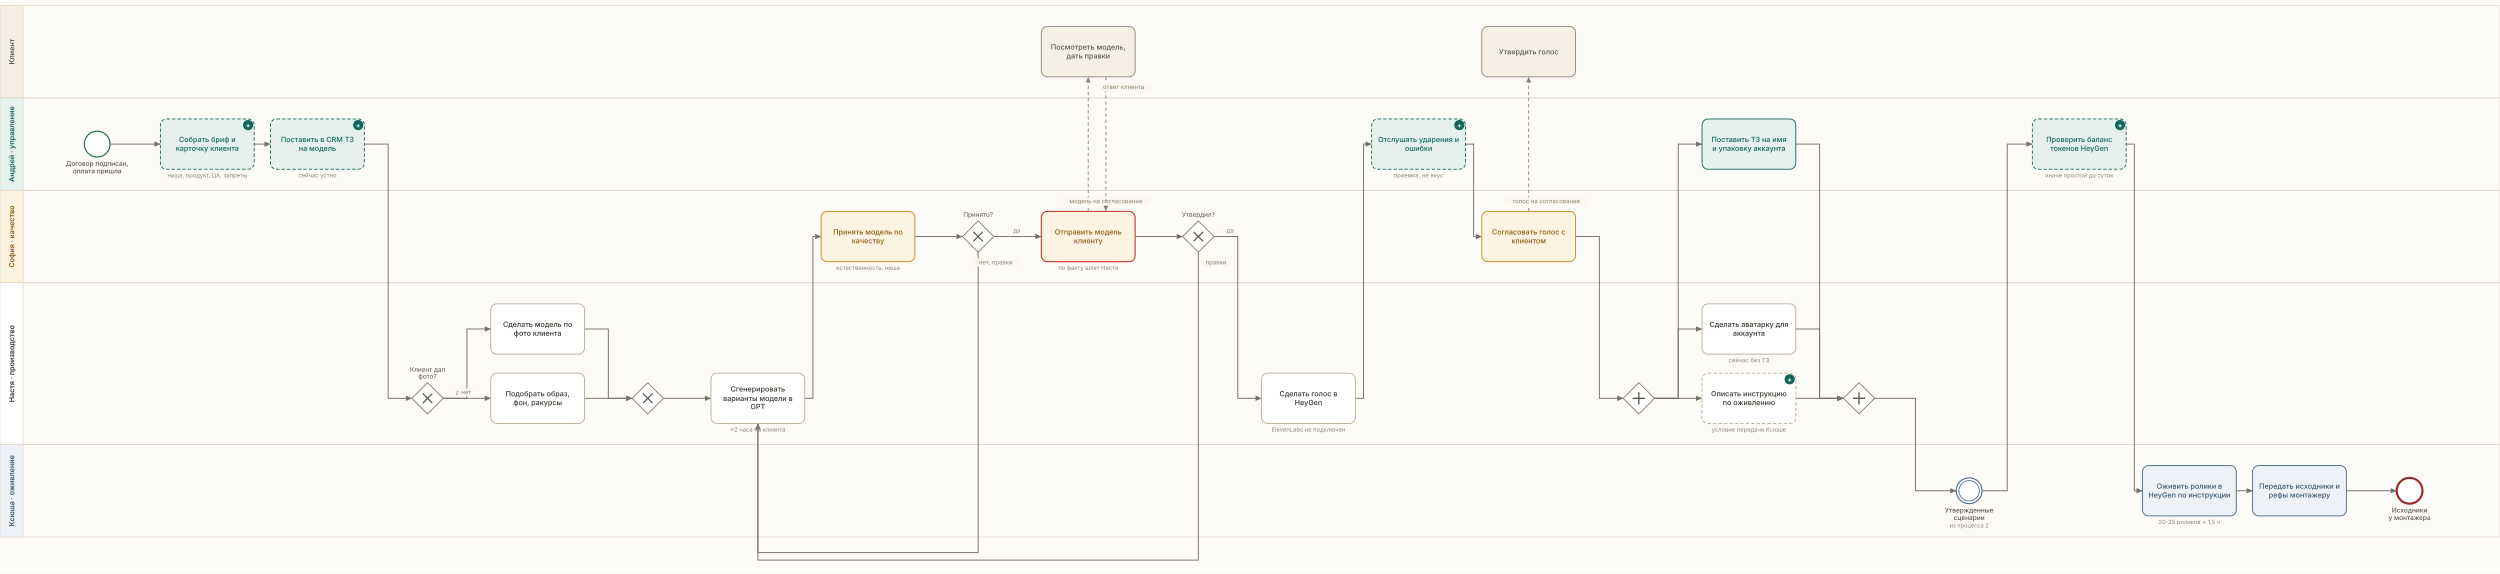
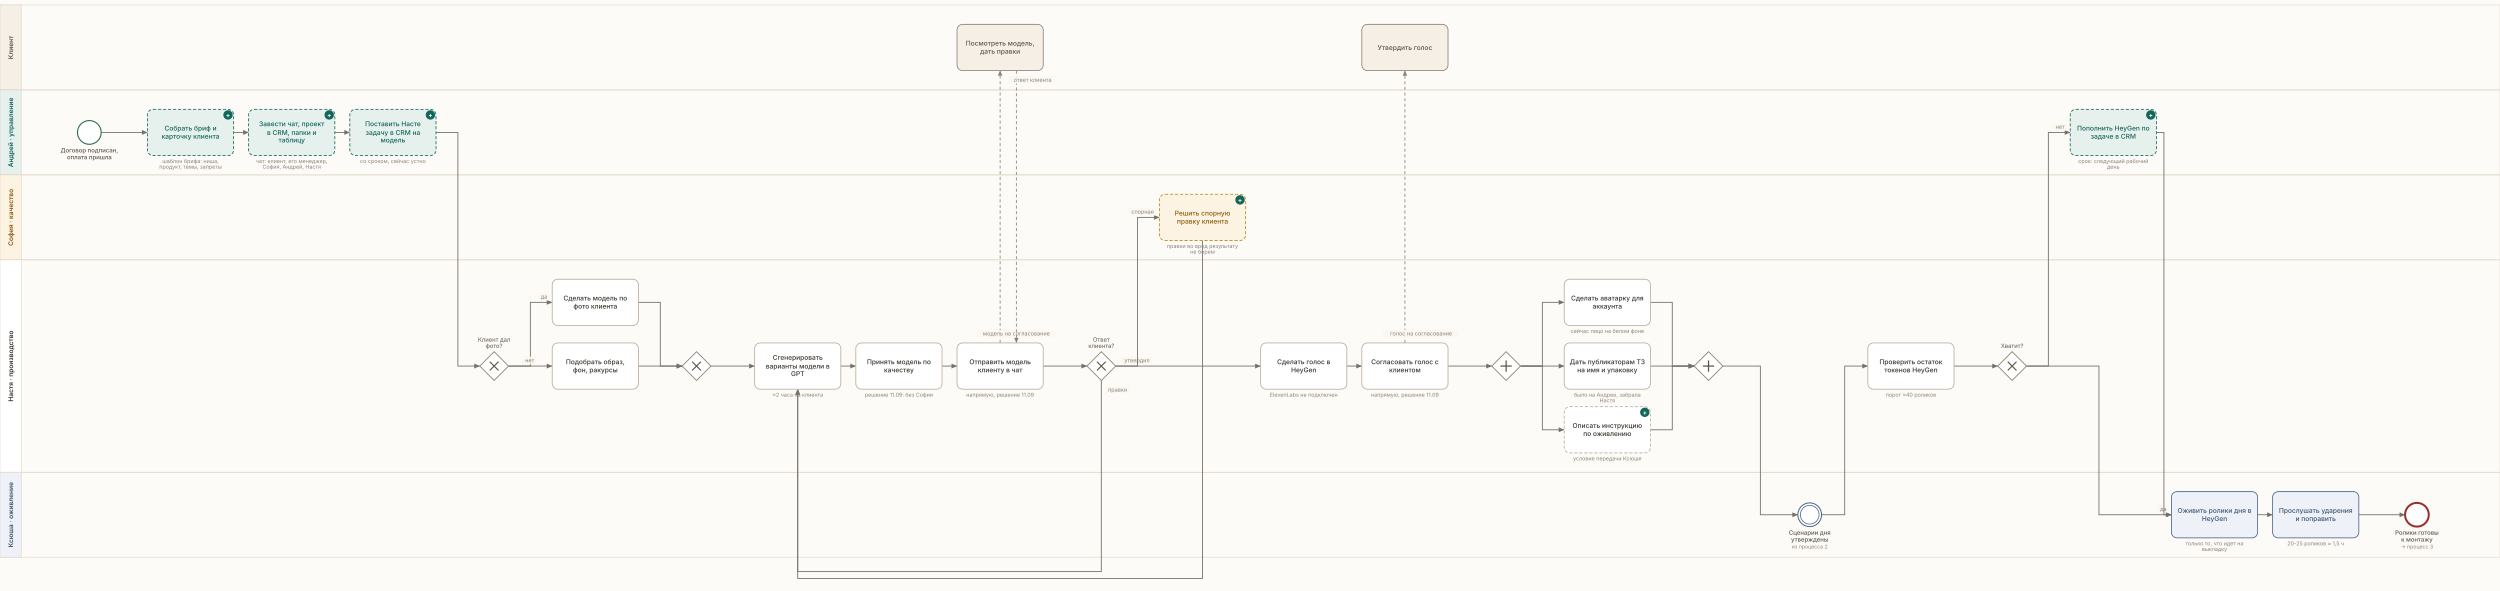
- <svg xmlns="http://www.w3.org/2000/svg" viewBox="0 0 3678 844" width="3678" height="844" font-family="Golos Text, -apple-system, system-ui, sans-serif" role="img">
+ <svg xmlns="http://www.w3.org/2000/svg" viewBox="0 0 4002 946" width="4002" height="946" font-family="Golos Text, -apple-system, system-ui, sans-serif" role="img">
  <defs>
    <marker id="arr" viewBox="0 0 10 10" refX="9" refY="5" markerWidth="7" markerHeight="7" orient="auto-start-reverse">
      <path d="M0 1 L9 5 L0 9 z" fill="#77706A" />
    </marker>
    <marker id="arrM" viewBox="0 0 10 10" refX="9" refY="5" markerWidth="7" markerHeight="7" orient="auto-start-reverse">
      <path d="M0 1 L9 5 L0 9 z" fill="#8C8177" />
    </marker>
  </defs>
-   <rect x="0" y="0" width="3678" height="844" fill="#FDFBF7" />
-   <rect x="0" y="8" width="3678" height="136" fill="none" stroke="#E1D7C8" stroke-width="1" />
+   <rect x="0" y="0" width="4002" height="946" fill="#FDFBF7" />
+   <rect x="0" y="8" width="4002" height="136" fill="none" stroke="#E1D7C8" stroke-width="1" />
  <rect x="0" y="8" width="34" height="136" fill="#F5EFE6" stroke="#E1D7C8" />
  <text transform="translate(21.0,76.0) rotate(-90)" text-anchor="middle" font-size="10.5" font-weight="600" fill="#5D554C">Клиент</text>
-   <rect x="0" y="144" width="3678" height="136" fill="none" stroke="#E1D7C8" stroke-width="1" />
+   <rect x="0" y="144" width="4002" height="136" fill="none" stroke="#E1D7C8" stroke-width="1" />
  <rect x="0" y="144" width="34" height="136" fill="#E6F0ED" stroke="#E1D7C8" />
  <text transform="translate(21.0,212.0) rotate(-90)" text-anchor="middle" font-size="10.5" font-weight="600" fill="#12665A">Андрей · управление</text>
-   <rect x="0" y="280" width="3678" height="136" fill="none" stroke="#E1D7C8" stroke-width="1" />
+   <rect x="0" y="280" width="4002" height="136" fill="none" stroke="#E1D7C8" stroke-width="1" />
  <rect x="0" y="280" width="34" height="136" fill="#FDF3E2" stroke="#E1D7C8" />
  <text transform="translate(21.0,348.0) rotate(-90)" text-anchor="middle" font-size="10.5" font-weight="600" fill="#8A5A0F">София · качество</text>
-   <rect x="0" y="416" width="3678" height="238" fill="none" stroke="#E1D7C8" stroke-width="1" />
-   <rect x="0" y="416" width="34" height="238" fill="#FFFFFF" stroke="#E1D7C8" />
-   <text transform="translate(21.0,535.0) rotate(-90)" text-anchor="middle" font-size="10.5" font-weight="600" fill="#3A342D">Настя · производство</text>
-   <rect x="0" y="654" width="3678" height="136" fill="none" stroke="#E1D7C8" stroke-width="1" />
-   <rect x="0" y="654" width="34" height="136" fill="#EEF1F7" stroke="#E1D7C8" />
-   <text transform="translate(21.0,722.0) rotate(-90)" text-anchor="middle" font-size="10.5" font-weight="600" fill="#3B5470">Ксюша · оживление</text>
+   <rect x="0" y="416" width="4002" height="340" fill="none" stroke="#E1D7C8" stroke-width="1" />
+   <rect x="0" y="416" width="34" height="340" fill="#FFFFFF" stroke="#E1D7C8" />
+   <text transform="translate(21.0,586.0) rotate(-90)" text-anchor="middle" font-size="10.5" font-weight="600" fill="#3A342D">Настя · производство</text>
+   <rect x="0" y="756" width="4002" height="136" fill="none" stroke="#E1D7C8" stroke-width="1" />
+   <rect x="0" y="756" width="34" height="136" fill="#EEF1F7" stroke="#E1D7C8" />
+   <text transform="translate(21.0,824.0) rotate(-90)" text-anchor="middle" font-size="10.5" font-weight="600" fill="#3B5470">Ксюша · оживление</text>
  <path d="M162 212 L236 212" fill="none" stroke="#77706A" stroke-width="1.4" marker-end="url(#arr)" />
  <path d="M374 212 L398 212" fill="none" stroke="#77706A" stroke-width="1.4" marker-end="url(#arr)" />
-   <path d="M536 212 L571 212 L571 586 L606 586" fill="none" stroke="#77706A" stroke-width="1.4" marker-end="url(#arr)" />
-   <path d="M652 586 L687 586 L687 484 L722 484" fill="none" stroke="#77706A" stroke-width="1.4" marker-end="url(#arr)" />
-   <rect x="666" y="571" width="19" height="12" rx="3" fill="#FBF7F1" opacity=".92" />
-   <text x="676" y="580" text-anchor="middle" font-size="8.8" fill="#8C8177">да</text>
-   <path d="M652 586 L722 586" fill="none" stroke="#77706A" stroke-width="1.4" marker-end="url(#arr)" />
-   <rect x="674" y="571" width="24" height="12" rx="3" fill="#FBF7F1" opacity=".92" />
-   <text x="686" y="580" text-anchor="middle" font-size="8.8" fill="#8C8177">нет</text>
-   <path d="M860 484 L895 484 L895 586 L930 586" fill="none" stroke="#77706A" stroke-width="1.4" marker-end="url(#arr)" />
-   <path d="M860 586 L930 586" fill="none" stroke="#77706A" stroke-width="1.4" marker-end="url(#arr)" />
-   <path d="M976 586 L1046 586" fill="none" stroke="#77706A" stroke-width="1.4" marker-end="url(#arr)" />
-   <path d="M1184 586 L1196 586 L1196 348 L1208 348" fill="none" stroke="#77706A" stroke-width="1.4" marker-end="url(#arr)" />
-   <path d="M1346 348 L1416 348" fill="none" stroke="#77706A" stroke-width="1.4" marker-end="url(#arr)" />
-   <path d="M1462 348 L1532 348" fill="none" stroke="#77706A" stroke-width="1.4" marker-end="url(#arr)" />
-   <rect x="1487" y="333" width="19" height="12" rx="3" fill="#FBF7F1" opacity=".92" />
-   <text x="1496" y="342" text-anchor="middle" font-size="8.8" fill="#8C8177">да</text>
-   <path d="M1439 371 L1439 813 L1115 813 L1115 623" fill="none" stroke="#77706A" stroke-width="1.4" marker-end="url(#arr)" />
-   <rect x="1431" y="380" width="67" height="12" rx="3" fill="#FBF7F1" opacity=".92" />
-   <text x="1465" y="389" text-anchor="middle" font-size="8.8" fill="#8C8177">нет, правки</text>
-   <path d="M1670 348 L1740 348" fill="none" stroke="#77706A" stroke-width="1.4" marker-end="url(#arr)" />
-   <path d="M1786 348 L1821 348 L1821 586 L1856 586" fill="none" stroke="#77706A" stroke-width="1.4" marker-end="url(#arr)" />
-   <rect x="1800" y="333" width="19" height="12" rx="3" fill="#FBF7F1" opacity=".92" />
-   <text x="1810" y="342" text-anchor="middle" font-size="8.8" fill="#8C8177">да</text>
-   <path d="M1763 371 L1763 824 L1115 824 L1115 623" fill="none" stroke="#77706A" stroke-width="1.4" marker-end="url(#arr)" />
-   <rect x="1769" y="380" width="40" height="12" rx="3" fill="#FBF7F1" opacity=".92" />
-   <text x="1789" y="389" text-anchor="middle" font-size="8.8" fill="#8C8177">правки</text>
-   <path d="M1994 586 L2006 586 L2006 212 L2018 212" fill="none" stroke="#77706A" stroke-width="1.4" marker-end="url(#arr)" />
-   <path d="M2156 212 L2168 212 L2168 348 L2180 348" fill="none" stroke="#77706A" stroke-width="1.4" marker-end="url(#arr)" />
-   <path d="M2318 348 L2353 348 L2353 586 L2388 586" fill="none" stroke="#77706A" stroke-width="1.4" marker-end="url(#arr)" />
-   <path d="M2434 586 L2469 586 L2469 212 L2504 212" fill="none" stroke="#77706A" stroke-width="1.4" marker-end="url(#arr)" />
+   <path d="M536 212 L560 212" fill="none" stroke="#77706A" stroke-width="1.4" marker-end="url(#arr)" />
+   <path d="M698 212 L733 212 L733 586 L768 586" fill="none" stroke="#77706A" stroke-width="1.4" marker-end="url(#arr)" />
+   <path d="M814 586 L849 586 L849 484 L884 484" fill="none" stroke="#77706A" stroke-width="1.4" marker-end="url(#arr)" />
+   <rect x="861" y="469" width="19" height="12" rx="3" fill="#FBF7F1" opacity=".92" />
+   <text x="871" y="478" text-anchor="middle" font-size="8.8" fill="#8C8177">да</text>
+   <path d="M814 586 L884 586" fill="none" stroke="#77706A" stroke-width="1.4" marker-end="url(#arr)" />
+   <rect x="836" y="571" width="24" height="12" rx="3" fill="#FBF7F1" opacity=".92" />
+   <text x="848" y="580" text-anchor="middle" font-size="8.8" fill="#8C8177">нет</text>
+   <path d="M1022 484 L1057 484 L1057 586 L1092 586" fill="none" stroke="#77706A" stroke-width="1.4" marker-end="url(#arr)" />
+   <path d="M1022 586 L1092 586" fill="none" stroke="#77706A" stroke-width="1.4" marker-end="url(#arr)" />
+   <path d="M1138 586 L1208 586" fill="none" stroke="#77706A" stroke-width="1.4" marker-end="url(#arr)" />
+   <path d="M1346 586 L1370 586" fill="none" stroke="#77706A" stroke-width="1.4" marker-end="url(#arr)" />
+   <path d="M1508 586 L1532 586" fill="none" stroke="#77706A" stroke-width="1.4" marker-end="url(#arr)" />
+   <path d="M1670 586 L1740 586" fill="none" stroke="#77706A" stroke-width="1.4" marker-end="url(#arr)" />
+   <path d="M1786 586 L2018 586" fill="none" stroke="#77706A" stroke-width="1.4" marker-end="url(#arr)" />
+   <rect x="1794" y="571" width="51" height="12" rx="3" fill="#FBF7F1" opacity=".92" />
+   <text x="1820" y="580" text-anchor="middle" font-size="8.8" fill="#8C8177">утвердил</text>
+   <path d="M1763 609 L1763 915 L1277 915 L1277 623" fill="none" stroke="#77706A" stroke-width="1.4" marker-end="url(#arr)" />
+   <rect x="1769" y="618" width="40" height="12" rx="3" fill="#FBF7F1" opacity=".92" />
+   <text x="1789" y="627" text-anchor="middle" font-size="8.8" fill="#8C8177">правки</text>
+   <path d="M1786 586 L1821 586 L1821 348 L1856 348" fill="none" stroke="#77706A" stroke-width="1.4" marker-end="url(#arr)" />
+   <rect x="1806" y="333" width="46" height="12" rx="3" fill="#FBF7F1" opacity=".92" />
+   <text x="1829" y="342" text-anchor="middle" font-size="8.8" fill="#8C8177">спорная</text>
+   <path d="M1925 385 L1925 926 L1277 926 L1277 623" fill="none" stroke="#77706A" stroke-width="1.4" marker-end="url(#arr)" />
+   <path d="M2156 586 L2180 586" fill="none" stroke="#77706A" stroke-width="1.4" marker-end="url(#arr)" />
+   <path d="M2318 586 L2388 586" fill="none" stroke="#77706A" stroke-width="1.4" marker-end="url(#arr)" />
  <path d="M2434 586 L2469 586 L2469 484 L2504 484" fill="none" stroke="#77706A" stroke-width="1.4" marker-end="url(#arr)" />
  <path d="M2434 586 L2504 586" fill="none" stroke="#77706A" stroke-width="1.4" marker-end="url(#arr)" />
-   <path d="M2642 212 L2677 212 L2677 586 L2712 586" fill="none" stroke="#77706A" stroke-width="1.4" marker-end="url(#arr)" />
+   <path d="M2434 586 L2469 586 L2469 688 L2504 688" fill="none" stroke="#77706A" stroke-width="1.4" marker-end="url(#arr)" />
  <path d="M2642 484 L2677 484 L2677 586 L2712 586" fill="none" stroke="#77706A" stroke-width="1.4" marker-end="url(#arr)" />
  <path d="M2642 586 L2712 586" fill="none" stroke="#77706A" stroke-width="1.4" marker-end="url(#arr)" />
-   <path d="M2758 586 L2818 586 L2818 722 L2878 722" fill="none" stroke="#77706A" stroke-width="1.4" marker-end="url(#arr)" />
-   <path d="M2916 722 L2953 722 L2953 212 L2990 212" fill="none" stroke="#77706A" stroke-width="1.4" marker-end="url(#arr)" />
-   <path d="M3128 212 L3140 212 L3140 722 L3152 722" fill="none" stroke="#77706A" stroke-width="1.4" marker-end="url(#arr)" />
-   <path d="M3290 722 L3314 722" fill="none" stroke="#77706A" stroke-width="1.4" marker-end="url(#arr)" />
-   <path d="M3452 722 L3526 722" fill="none" stroke="#77706A" stroke-width="1.4" marker-end="url(#arr)" />
-   <path d="M1601 311 L1601 113" fill="none" stroke="#8C8177" stroke-width="1.3" stroke-dasharray="5 4" marker-end="url(#arrM)" />
-   <rect x="1564" y="290" width="127" height="12" rx="3" fill="#FBF7F1" opacity=".92" />
-   <text x="1627" y="299" text-anchor="middle" font-size="8.8" fill="#8C8177">модель на согласование</text>
-   <path d="M1627 113 L1627 311" fill="none" stroke="#8C8177" stroke-width="1.3" stroke-dasharray="5 4" marker-end="url(#arrM)" />
+   <path d="M2642 688 L2677 688 L2677 586 L2712 586" fill="none" stroke="#77706A" stroke-width="1.4" marker-end="url(#arr)" />
+   <path d="M2758 586 L2818 586 L2818 824 L2878 824" fill="none" stroke="#77706A" stroke-width="1.4" marker-end="url(#arr)" />
+   <path d="M2916 824 L2953 824 L2953 586 L2990 586" fill="none" stroke="#77706A" stroke-width="1.4" marker-end="url(#arr)" />
+   <path d="M3128 586 L3198 586" fill="none" stroke="#77706A" stroke-width="1.4" marker-end="url(#arr)" />
+   <path d="M3244 586 L3360 586 L3360 824 L3476 824" fill="none" stroke="#77706A" stroke-width="1.4" marker-end="url(#arr)" />
+   <rect x="3453" y="809" width="19" height="12" rx="3" fill="#FBF7F1" opacity=".92" />
+   <text x="3463" y="818" text-anchor="middle" font-size="8.8" fill="#8C8177">да</text>
+   <path d="M3244 586 L3279 586 L3279 212 L3314 212" fill="none" stroke="#77706A" stroke-width="1.4" marker-end="url(#arr)" />
+   <rect x="3286" y="197" width="24" height="12" rx="3" fill="#FBF7F1" opacity=".92" />
+   <text x="3298" y="206" text-anchor="middle" font-size="8.8" fill="#8C8177">нет</text>
+   <path d="M3452 212 L3464 212 L3464 824 L3476 824" fill="none" stroke="#77706A" stroke-width="1.4" marker-end="url(#arr)" />
+   <path d="M3614 824 L3638 824" fill="none" stroke="#77706A" stroke-width="1.4" marker-end="url(#arr)" />
+   <path d="M3776 824 L3850 824" fill="none" stroke="#77706A" stroke-width="1.4" marker-end="url(#arr)" />
+   <path d="M1601 549 L1601 113" fill="none" stroke="#8C8177" stroke-width="1.3" stroke-dasharray="5 4" marker-end="url(#arrM)" />
+   <rect x="1564" y="528" width="127" height="12" rx="3" fill="#FBF7F1" opacity=".92" />
+   <text x="1627" y="537" text-anchor="middle" font-size="8.8" fill="#8C8177">модель на согласование</text>
+   <path d="M1627 113 L1627 549" fill="none" stroke="#8C8177" stroke-width="1.3" stroke-dasharray="5 4" marker-end="url(#arrM)" />
  <rect x="1614" y="122" width="78" height="12" rx="3" fill="#FBF7F1" opacity=".92" />
  <text x="1653" y="131" text-anchor="middle" font-size="8.8" fill="#8C8177">ответ клиента</text>
-   <path d="M2249 311 L2249 113" fill="none" stroke="#8C8177" stroke-width="1.3" stroke-dasharray="5 4" marker-end="url(#arrM)" />
-   <rect x="2214" y="290" width="121" height="12" rx="3" fill="#FBF7F1" opacity=".92" />
-   <text x="2275" y="299" text-anchor="middle" font-size="8.8" fill="#8C8177">голос на согласование</text>
+   <path d="M2249 549 L2249 113" fill="none" stroke="#8C8177" stroke-width="1.3" stroke-dasharray="5 4" marker-end="url(#arrM)" />
+   <rect x="2214" y="528" width="121" height="12" rx="3" fill="#FBF7F1" opacity=".92" />
+   <text x="2275" y="537" text-anchor="middle" font-size="8.8" fill="#8C8177">голос на согласование</text>
  <circle cx="143" cy="212" r="19" fill="#fff" stroke="#2F6F4F" stroke-width="1.8" />
  <text x="143" y="244" text-anchor="middle" font-size="9.6" fill="#5D554C" font-weight="500">Договор подписан,</text>
  <text x="143" y="255" text-anchor="middle" font-size="9.6" fill="#5D554C" font-weight="500">оплата пришла</text>
  <g class="nd" data-id="task-brief">
    <rect x="236" y="175" width="138" height="74" rx="9" fill="#E6F0ED" stroke="#12665A" stroke-width="1.3" stroke-dasharray="5 3" />
    <text x="305" y="209" text-anchor="middle" font-size="10.6" fill="#12665A" font-weight="500">Собрать бриф и</text>
    <text x="305" y="222" text-anchor="middle" font-size="10.6" fill="#12665A" font-weight="500">карточку клиента</text>
-     <text x="305" y="261" text-anchor="middle" font-size="8.6" fill="#8C8177">ниша, продукт, ЦА, запреты</text>
+     <text x="305" y="261" text-anchor="middle" font-size="8.6" fill="#8C8177">шаблон брифа: ниша,</text>
+     <text x="305" y="270" text-anchor="middle" font-size="8.6" fill="#8C8177">продукт, темы, запреты</text>
    <circle cx="365" cy="184" r="7.5" fill="#12665A" />
    <text x="365" y="188" text-anchor="middle" font-size="10" fill="#fff" font-weight="700">+</text>
  </g>
-   <g class="nd" data-id="task-tz-model">
+   <g class="nd" data-id="task-kontur">
    <rect x="398" y="175" width="138" height="74" rx="9" fill="#E6F0ED" stroke="#12665A" stroke-width="1.3" stroke-dasharray="5 3" />
-     <text x="467" y="209" text-anchor="middle" font-size="10.6" fill="#12665A" font-weight="500">Поставить в CRM ТЗ</text>
-     <text x="467" y="222" text-anchor="middle" font-size="10.6" fill="#12665A" font-weight="500">на модель</text>
-     <text x="467" y="261" text-anchor="middle" font-size="8.6" fill="#8C8177">сейчас устно</text>
+     <text x="467" y="202" text-anchor="middle" font-size="10.6" fill="#12665A" font-weight="500">Завести чат, проект</text>
+     <text x="467" y="216" text-anchor="middle" font-size="10.6" fill="#12665A" font-weight="500">в CRM, папки и</text>
+     <text x="467" y="228" text-anchor="middle" font-size="10.6" fill="#12665A" font-weight="500">таблицу</text>
+     <text x="467" y="261" text-anchor="middle" font-size="8.6" fill="#8C8177">чат: клиент, его менеджер,</text>
+     <text x="467" y="270" text-anchor="middle" font-size="8.6" fill="#8C8177">София, Андрей, Настя</text>
    <circle cx="527" cy="184" r="7.5" fill="#12665A" />
    <text x="527" y="188" text-anchor="middle" font-size="10" fill="#fff" font-weight="700">+</text>
  </g>
-   <polygon points="629,563 652,586 629,609 606,586" fill="#fff" stroke="#8C8177" stroke-width="1.4" />
-   <path d="M622 579 L636 593 M636 579 L622 593" stroke="#5D554C" stroke-width="1.8" />
-   <text x="629" y="547" text-anchor="middle" font-size="9.4" fill="#5D554C">Клиент дал</text>
-   <text x="629" y="557" text-anchor="middle" font-size="9.4" fill="#5D554C">фото?</text>
+   <g class="nd" data-id="task-tz-model">
+     <rect x="560" y="175" width="138" height="74" rx="9" fill="#E6F0ED" stroke="#12665A" stroke-width="1.3" stroke-dasharray="5 3" />
+     <text x="629" y="202" text-anchor="middle" font-size="10.6" fill="#12665A" font-weight="500">Поставить Насте</text>
+     <text x="629" y="216" text-anchor="middle" font-size="10.6" fill="#12665A" font-weight="500">задачу в CRM на</text>
+     <text x="629" y="228" text-anchor="middle" font-size="10.6" fill="#12665A" font-weight="500">модель</text>
+     <text x="629" y="261" text-anchor="middle" font-size="8.6" fill="#8C8177">со сроком, сейчас устно</text>
+     <circle cx="689" cy="184" r="7.5" fill="#12665A" />
+     <text x="689" y="188" text-anchor="middle" font-size="10" fill="#fff" font-weight="700">+</text>
+   </g>
+   <polygon points="791,563 814,586 791,609 768,586" fill="#fff" stroke="#8C8177" stroke-width="1.4" />
+   <path d="M784 579 L798 593 M798 579 L784 593" stroke="#5D554C" stroke-width="1.8" />
+   <text x="791" y="547" text-anchor="middle" font-size="9.4" fill="#5D554C">Клиент дал</text>
+   <text x="791" y="557" text-anchor="middle" font-size="9.4" fill="#5D554C">фото?</text>
  <g class="nd" data-id="task-po-foto">
-     <rect x="722" y="447" width="138" height="74" rx="9" fill="#FFFFFF" stroke="#B9AC99" stroke-width="1.3" />
-     <text x="791" y="481" text-anchor="middle" font-size="10.6" fill="#3A342D" font-weight="500">Сделать модель по</text>
-     <text x="791" y="494" text-anchor="middle" font-size="10.6" fill="#3A342D" font-weight="500">фото клиента</text>
+     <rect x="884" y="447" width="138" height="74" rx="9" fill="#FFFFFF" stroke="#B9AC99" stroke-width="1.3" />
+     <text x="953" y="481" text-anchor="middle" font-size="10.6" fill="#3A342D" font-weight="500">Сделать модель по</text>
+     <text x="953" y="494" text-anchor="middle" font-size="10.6" fill="#3A342D" font-weight="500">фото клиента</text>
  </g>
  <g class="nd" data-id="task-podbor">
-     <rect x="722" y="549" width="138" height="74" rx="9" fill="#FFFFFF" stroke="#B9AC99" stroke-width="1.3" />
-     <text x="791" y="583" text-anchor="middle" font-size="10.6" fill="#3A342D" font-weight="500">Подобрать образ,</text>
-     <text x="791" y="596" text-anchor="middle" font-size="10.6" fill="#3A342D" font-weight="500">фон, ракурсы</text>
-   </g>
-   <polygon points="953,563 976,586 953,609 930,586" fill="#fff" stroke="#8C8177" stroke-width="1.4" />
-   <path d="M946 579 L960 593 M960 579 L946 593" stroke="#5D554C" stroke-width="1.8" />
+     <rect x="884" y="549" width="138" height="74" rx="9" fill="#FFFFFF" stroke="#B9AC99" stroke-width="1.3" />
+     <text x="953" y="583" text-anchor="middle" font-size="10.6" fill="#3A342D" font-weight="500">Подобрать образ,</text>
+     <text x="953" y="596" text-anchor="middle" font-size="10.6" fill="#3A342D" font-weight="500">фон, ракурсы</text>
+   </g>
+   <polygon points="1115,563 1138,586 1115,609 1092,586" fill="#fff" stroke="#8C8177" stroke-width="1.4" />
+   <path d="M1108 579 L1122 593 M1122 579 L1108 593" stroke="#5D554C" stroke-width="1.8" />
  <g class="nd" data-id="task-generate">
-     <rect x="1046" y="549" width="138" height="74" rx="9" fill="#FFFFFF" stroke="#B9AC99" stroke-width="1.3" />
-     <text x="1115" y="576" text-anchor="middle" font-size="10.6" fill="#3A342D" font-weight="500">Сгенерировать</text>
-     <text x="1115" y="590" text-anchor="middle" font-size="10.6" fill="#3A342D" font-weight="500">варианты модели в</text>
-     <text x="1115" y="602" text-anchor="middle" font-size="10.6" fill="#3A342D" font-weight="500">GPT</text>
-     <text x="1115" y="635" text-anchor="middle" font-size="8.6" fill="#8C8177">≈2 часа на клиента</text>
+     <rect x="1208" y="549" width="138" height="74" rx="9" fill="#FFFFFF" stroke="#B9AC99" stroke-width="1.3" />
+     <text x="1277" y="576" text-anchor="middle" font-size="10.6" fill="#3A342D" font-weight="500">Сгенерировать</text>
+     <text x="1277" y="590" text-anchor="middle" font-size="10.6" fill="#3A342D" font-weight="500">варианты модели в</text>
+     <text x="1277" y="602" text-anchor="middle" font-size="10.6" fill="#3A342D" font-weight="500">GPT</text>
+     <text x="1277" y="635" text-anchor="middle" font-size="8.6" fill="#8C8177">≈2 часа на клиента</text>
  </g>
  <g class="nd" data-id="task-priemka-m">
-     <rect x="1208" y="311" width="138" height="74" rx="9" fill="#FDF3E2" stroke="#C08417" stroke-width="1.3" />
-     <text x="1277" y="345" text-anchor="middle" font-size="10.6" fill="#8A5A0F" font-weight="500">Принять модель по</text>
-     <text x="1277" y="358" text-anchor="middle" font-size="10.6" fill="#8A5A0F" font-weight="500">качеству</text>
-     <text x="1277" y="397" text-anchor="middle" font-size="8.6" fill="#8C8177">естественность, ниша</text>
-   </g>
-   <polygon points="1439,325 1462,348 1439,371 1416,348" fill="#fff" stroke="#8C8177" stroke-width="1.4" />
-   <path d="M1432 341 L1446 355 M1446 341 L1432 355" stroke="#5D554C" stroke-width="1.8" />
-   <text x="1439" y="319" text-anchor="middle" font-size="9.4" fill="#5D554C">Принято?</text>
+     <rect x="1370" y="549" width="138" height="74" rx="9" fill="#FFFFFF" stroke="#B9AC99" stroke-width="1.3" />
+     <text x="1439" y="583" text-anchor="middle" font-size="10.6" fill="#3A342D" font-weight="500">Принять модель по</text>
+     <text x="1439" y="596" text-anchor="middle" font-size="10.6" fill="#3A342D" font-weight="500">качеству</text>
+     <text x="1439" y="635" text-anchor="middle" font-size="8.6" fill="#8C8177">решение 11.09: без Софии</text>
+   </g>
  <g class="nd" data-id="task-send-m">
-     <rect x="1532" y="311" width="138" height="74" rx="9" fill="#FDF3E2" stroke="#C0392B" stroke-width="1.6" />
-     <text x="1601" y="345" text-anchor="middle" font-size="10.6" fill="#8A5A0F" font-weight="500">Отправить модель</text>
-     <text x="1601" y="358" text-anchor="middle" font-size="10.6" fill="#8A5A0F" font-weight="500">клиенту</text>
-     <text x="1601" y="397" text-anchor="middle" font-size="8.6" fill="#8C8177">по факту шлет Настя</text>
+     <rect x="1532" y="549" width="138" height="74" rx="9" fill="#FFFFFF" stroke="#B9AC99" stroke-width="1.3" />
+     <text x="1601" y="583" text-anchor="middle" font-size="10.6" fill="#3A342D" font-weight="500">Отправить модель</text>
+     <text x="1601" y="596" text-anchor="middle" font-size="10.6" fill="#3A342D" font-weight="500">клиенту в чат</text>
+     <text x="1601" y="635" text-anchor="middle" font-size="8.6" fill="#8C8177">напрямую, решение 11.09</text>
  </g>
  <g class="nd" data-id="task-client-m">
    <rect x="1532" y="39" width="138" height="74" rx="9" fill="#F5EFE6" stroke="#8C8177" stroke-width="1.3" />
    <text x="1601" y="73" text-anchor="middle" font-size="10.6" fill="#5D554C" font-weight="500">Посмотреть модель,</text>
    <text x="1601" y="86" text-anchor="middle" font-size="10.6" fill="#5D554C" font-weight="500">дать правки</text>
  </g>
-   <polygon points="1763,325 1786,348 1763,371 1740,348" fill="#fff" stroke="#8C8177" stroke-width="1.4" />
-   <path d="M1756 341 L1770 355 M1770 341 L1756 355" stroke="#5D554C" stroke-width="1.8" />
-   <text x="1763" y="319" text-anchor="middle" font-size="9.4" fill="#5D554C">Утвердил?</text>
+   <polygon points="1763,563 1786,586 1763,609 1740,586" fill="#fff" stroke="#8C8177" stroke-width="1.4" />
+   <path d="M1756 579 L1770 593 M1770 579 L1756 593" stroke="#5D554C" stroke-width="1.8" />
+   <text x="1763" y="547" text-anchor="middle" font-size="9.4" fill="#5D554C">Ответ</text>
+   <text x="1763" y="557" text-anchor="middle" font-size="9.4" fill="#5D554C">клиента?</text>
+   <g class="nd" data-id="task-spor">
+     <rect x="1856" y="311" width="138" height="74" rx="9" fill="#FDF3E2" stroke="#C08417" stroke-width="1.3" stroke-dasharray="5 3" />
+     <text x="1925" y="345" text-anchor="middle" font-size="10.6" fill="#8A5A0F" font-weight="500">Решить спорную</text>
+     <text x="1925" y="358" text-anchor="middle" font-size="10.6" fill="#8A5A0F" font-weight="500">правку клиента</text>
+     <text x="1925" y="397" text-anchor="middle" font-size="8.6" fill="#8C8177">правки во вред результату</text>
+     <text x="1925" y="406" text-anchor="middle" font-size="8.6" fill="#8C8177">не берем</text>
+     <circle cx="1985" cy="320" r="7.5" fill="#12665A" />
+     <text x="1985" y="324" text-anchor="middle" font-size="10" fill="#fff" font-weight="700">+</text>
+   </g>
  <g class="nd" data-id="task-golos">
-     <rect x="1856" y="549" width="138" height="74" rx="9" fill="#FFFFFF" stroke="#B9AC99" stroke-width="1.3" />
-     <text x="1925" y="583" text-anchor="middle" font-size="10.6" fill="#3A342D" font-weight="500">Сделать голос в</text>
-     <text x="1925" y="596" text-anchor="middle" font-size="10.6" fill="#3A342D" font-weight="500">HeyGen</text>
-     <text x="1925" y="635" text-anchor="middle" font-size="8.6" fill="#8C8177">ElevenLabs не подключен</text>
-   </g>
-   <g class="nd" data-id="task-otslush">
-     <rect x="2018" y="175" width="138" height="74" rx="9" fill="#E6F0ED" stroke="#12665A" stroke-width="1.3" stroke-dasharray="5 3" />
-     <text x="2087" y="209" text-anchor="middle" font-size="10.6" fill="#12665A" font-weight="500">Отслушать ударения и</text>
-     <text x="2087" y="222" text-anchor="middle" font-size="10.6" fill="#12665A" font-weight="500">ошибки</text>
-     <text x="2087" y="261" text-anchor="middle" font-size="8.6" fill="#8C8177">приемка, не вкус</text>
-     <circle cx="2147" cy="184" r="7.5" fill="#12665A" />
-     <text x="2147" y="188" text-anchor="middle" font-size="10" fill="#fff" font-weight="700">+</text>
+     <rect x="2018" y="549" width="138" height="74" rx="9" fill="#FFFFFF" stroke="#B9AC99" stroke-width="1.3" />
+     <text x="2087" y="583" text-anchor="middle" font-size="10.6" fill="#3A342D" font-weight="500">Сделать голос в</text>
+     <text x="2087" y="596" text-anchor="middle" font-size="10.6" fill="#3A342D" font-weight="500">HeyGen</text>
+     <text x="2087" y="635" text-anchor="middle" font-size="8.6" fill="#8C8177">ElevenLabs не подключен</text>
  </g>
  <g class="nd" data-id="task-send-g">
-     <rect x="2180" y="311" width="138" height="74" rx="9" fill="#FDF3E2" stroke="#C08417" stroke-width="1.3" />
-     <text x="2249" y="345" text-anchor="middle" font-size="10.6" fill="#8A5A0F" font-weight="500">Согласовать голос с</text>
-     <text x="2249" y="358" text-anchor="middle" font-size="10.6" fill="#8A5A0F" font-weight="500">клиентом</text>
+     <rect x="2180" y="549" width="138" height="74" rx="9" fill="#FFFFFF" stroke="#B9AC99" stroke-width="1.3" />
+     <text x="2249" y="583" text-anchor="middle" font-size="10.6" fill="#3A342D" font-weight="500">Согласовать голос с</text>
+     <text x="2249" y="596" text-anchor="middle" font-size="10.6" fill="#3A342D" font-weight="500">клиентом</text>
+     <text x="2249" y="635" text-anchor="middle" font-size="8.6" fill="#8C8177">напрямую, решение 11.09</text>
  </g>
  <g class="nd" data-id="task-client-g">
    <rect x="2180" y="39" width="138" height="74" rx="9" fill="#F5EFE6" stroke="#8C8177" stroke-width="1.3" />
    <text x="2249" y="80" text-anchor="middle" font-size="10.6" fill="#5D554C" font-weight="500">Утвердить голос</text>
  </g>
  <polygon points="2411,563 2434,586 2411,609 2388,586" fill="#fff" stroke="#8C8177" stroke-width="1.4" />
  <path d="M2402 586 H2420 M2411 577 V595" stroke="#5D554C" stroke-width="2" />
-   <g class="nd" data-id="task-tz-akk">
-     <rect x="2504" y="175" width="138" height="74" rx="9" fill="#E6F0ED" stroke="#12665A" stroke-width="1.3" />
-     <text x="2573" y="209" text-anchor="middle" font-size="10.6" fill="#12665A" font-weight="500">Поставить ТЗ на имя</text>
-     <text x="2573" y="222" text-anchor="middle" font-size="10.6" fill="#12665A" font-weight="500">и упаковку аккаунта</text>
-   </g>
  <g class="nd" data-id="task-avatarka">
    <rect x="2504" y="447" width="138" height="74" rx="9" fill="#FFFFFF" stroke="#B9AC99" stroke-width="1.3" />
    <text x="2573" y="481" text-anchor="middle" font-size="10.6" fill="#3A342D" font-weight="500">Сделать аватарку для</text>
    <text x="2573" y="494" text-anchor="middle" font-size="10.6" fill="#3A342D" font-weight="500">аккаунта</text>
-     <text x="2573" y="533" text-anchor="middle" font-size="8.6" fill="#8C8177">сейчас без ТЗ</text>
+     <text x="2573" y="533" text-anchor="middle" font-size="8.6" fill="#8C8177">сейчас лицо на белом фоне</text>
+   </g>
+   <g class="nd" data-id="task-tz-akk">
+     <rect x="2504" y="549" width="138" height="74" rx="9" fill="#FFFFFF" stroke="#B9AC99" stroke-width="1.3" />
+     <text x="2573" y="583" text-anchor="middle" font-size="10.6" fill="#3A342D" font-weight="500">Дать публикаторам ТЗ</text>
+     <text x="2573" y="596" text-anchor="middle" font-size="10.6" fill="#3A342D" font-weight="500">на имя и упаковку</text>
+     <text x="2573" y="635" text-anchor="middle" font-size="8.6" fill="#8C8177">было на Андрее, забрала</text>
+     <text x="2573" y="644" text-anchor="middle" font-size="8.6" fill="#8C8177">Настя</text>
  </g>
  <g class="nd" data-id="task-instr">
-     <rect x="2504" y="549" width="138" height="74" rx="9" fill="#FFFFFF" stroke="#B9AC99" stroke-width="1.3" stroke-dasharray="5 3" />
-     <text x="2573" y="583" text-anchor="middle" font-size="10.6" fill="#3A342D" font-weight="500">Описать инструкцию</text>
-     <text x="2573" y="596" text-anchor="middle" font-size="10.6" fill="#3A342D" font-weight="500">по оживлению</text>
-     <text x="2573" y="635" text-anchor="middle" font-size="8.6" fill="#8C8177">условие передачи Ксюше</text>
-     <circle cx="2633" cy="558" r="7.5" fill="#12665A" />
-     <text x="2633" y="562" text-anchor="middle" font-size="10" fill="#fff" font-weight="700">+</text>
+     <rect x="2504" y="651" width="138" height="74" rx="9" fill="#FFFFFF" stroke="#B9AC99" stroke-width="1.3" stroke-dasharray="5 3" />
+     <text x="2573" y="685" text-anchor="middle" font-size="10.6" fill="#3A342D" font-weight="500">Описать инструкцию</text>
+     <text x="2573" y="698" text-anchor="middle" font-size="10.6" fill="#3A342D" font-weight="500">по оживлению</text>
+     <text x="2573" y="737" text-anchor="middle" font-size="8.6" fill="#8C8177">условие передачи Ксюше</text>
+     <circle cx="2633" cy="660" r="7.5" fill="#12665A" />
+     <text x="2633" y="664" text-anchor="middle" font-size="10" fill="#fff" font-weight="700">+</text>
  </g>
  <polygon points="2735,563 2758,586 2735,609 2712,586" fill="#fff" stroke="#8C8177" stroke-width="1.4" />
  <path d="M2726 586 H2744 M2735 577 V595" stroke="#5D554C" stroke-width="2" />
-   <circle cx="2897" cy="722" r="19" fill="#fff" stroke="#4A6485" stroke-width="1.6" />
-   <circle cx="2897" cy="722" r="15" fill="none" stroke="#4A6485" stroke-width="1.2" />
-   <text x="2897" y="754" text-anchor="middle" font-size="9.6" fill="#5D554C" font-weight="500">Утвержденные</text>
-   <text x="2897" y="765" text-anchor="middle" font-size="9.6" fill="#5D554C" font-weight="500">сценарии</text>
-   <text x="2897" y="776" text-anchor="middle" font-size="8.3" fill="#8C8177">из процесса 2</text>
+   <circle cx="2897" cy="824" r="19" fill="#fff" stroke="#4A6485" stroke-width="1.6" />
+   <circle cx="2897" cy="824" r="15" fill="none" stroke="#4A6485" stroke-width="1.2" />
+   <text x="2897" y="856" text-anchor="middle" font-size="9.6" fill="#5D554C" font-weight="500">Сценарии дня</text>
+   <text x="2897" y="867" text-anchor="middle" font-size="9.6" fill="#5D554C" font-weight="500">утверждены</text>
+   <text x="2897" y="878" text-anchor="middle" font-size="8.3" fill="#8C8177">из процесса 2</text>
  <g class="nd" data-id="task-tokeny">
-     <rect x="2990" y="175" width="138" height="74" rx="9" fill="#E6F0ED" stroke="#12665A" stroke-width="1.3" stroke-dasharray="5 3" />
-     <text x="3059" y="209" text-anchor="middle" font-size="10.6" fill="#12665A" font-weight="500">Проверить баланс</text>
-     <text x="3059" y="222" text-anchor="middle" font-size="10.6" fill="#12665A" font-weight="500">токенов HeyGen</text>
-     <text x="3059" y="261" text-anchor="middle" font-size="8.6" fill="#8C8177">иначе простой до суток</text>
-     <circle cx="3119" cy="184" r="7.5" fill="#12665A" />
-     <text x="3119" y="188" text-anchor="middle" font-size="10" fill="#fff" font-weight="700">+</text>
+     <rect x="2990" y="549" width="138" height="74" rx="9" fill="#FFFFFF" stroke="#B9AC99" stroke-width="1.3" />
+     <text x="3059" y="583" text-anchor="middle" font-size="10.6" fill="#3A342D" font-weight="500">Проверить остаток</text>
+     <text x="3059" y="596" text-anchor="middle" font-size="10.6" fill="#3A342D" font-weight="500">токенов HeyGen</text>
+     <text x="3059" y="635" text-anchor="middle" font-size="8.6" fill="#8C8177">порог ≈40 роликов</text>
+   </g>
+   <polygon points="3221,563 3244,586 3221,609 3198,586" fill="#fff" stroke="#8C8177" stroke-width="1.4" />
+   <path d="M3214 579 L3228 593 M3228 579 L3214 593" stroke="#5D554C" stroke-width="1.8" />
+   <text x="3221" y="557" text-anchor="middle" font-size="9.4" fill="#5D554C">Хватит?</text>
+   <g class="nd" data-id="task-popoln">
+     <rect x="3314" y="175" width="138" height="74" rx="9" fill="#E6F0ED" stroke="#12665A" stroke-width="1.3" stroke-dasharray="5 3" />
+     <text x="3383" y="209" text-anchor="middle" font-size="10.6" fill="#12665A" font-weight="500">Пополнить HeyGen по</text>
+     <text x="3383" y="222" text-anchor="middle" font-size="10.6" fill="#12665A" font-weight="500">задаче в CRM</text>
+     <text x="3383" y="261" text-anchor="middle" font-size="8.6" fill="#8C8177">срок: следующий рабочий</text>
+     <text x="3383" y="270" text-anchor="middle" font-size="8.6" fill="#8C8177">день</text>
+     <circle cx="3443" cy="184" r="7.5" fill="#12665A" />
+     <text x="3443" y="188" text-anchor="middle" font-size="10" fill="#fff" font-weight="700">+</text>
  </g>
  <g class="nd" data-id="task-ozhiv">
-     <rect x="3152" y="685" width="138" height="74" rx="9" fill="#EEF1F7" stroke="#4A6485" stroke-width="1.3" />
-     <text x="3221" y="719" text-anchor="middle" font-size="10.6" fill="#3B5470" font-weight="500">Оживить ролики в</text>
-     <text x="3221" y="732" text-anchor="middle" font-size="10.6" fill="#3B5470" font-weight="500">HeyGen по инструкции</text>
-     <text x="3221" y="771" text-anchor="middle" font-size="8.6" fill="#8C8177">20-25 роликов ≈ 1,5 ч</text>
-   </g>
-   <g class="nd" data-id="task-montazh">
-     <rect x="3314" y="685" width="138" height="74" rx="9" fill="#EEF1F7" stroke="#4A6485" stroke-width="1.3" />
-     <text x="3383" y="719" text-anchor="middle" font-size="10.6" fill="#3B5470" font-weight="500">Передать исходники и</text>
-     <text x="3383" y="732" text-anchor="middle" font-size="10.6" fill="#3B5470" font-weight="500">рефы монтажеру</text>
-   </g>
-   <circle cx="3545" cy="722" r="19" fill="#fff" stroke="#9B2C2C" stroke-width="3.2" />
-   <text x="3545" y="754" text-anchor="middle" font-size="9.6" fill="#5D554C" font-weight="500">Исходники</text>
-   <text x="3545" y="765" text-anchor="middle" font-size="9.6" fill="#5D554C" font-weight="500">у монтажера</text>
+     <rect x="3476" y="787" width="138" height="74" rx="9" fill="#EEF1F7" stroke="#4A6485" stroke-width="1.3" />
+     <text x="3545" y="821" text-anchor="middle" font-size="10.6" fill="#3B5470" font-weight="500">Оживить ролики дня в</text>
+     <text x="3545" y="834" text-anchor="middle" font-size="10.6" fill="#3B5470" font-weight="500">HeyGen</text>
+     <text x="3545" y="873" text-anchor="middle" font-size="8.6" fill="#8C8177">только то, что идет на</text>
+     <text x="3545" y="882" text-anchor="middle" font-size="8.6" fill="#8C8177">выкладку</text>
+   </g>
+   <g class="nd" data-id="task-udar">
+     <rect x="3638" y="787" width="138" height="74" rx="9" fill="#EEF1F7" stroke="#4A6485" stroke-width="1.3" />
+     <text x="3707" y="821" text-anchor="middle" font-size="10.6" fill="#3B5470" font-weight="500">Прослушать ударения</text>
+     <text x="3707" y="834" text-anchor="middle" font-size="10.6" fill="#3B5470" font-weight="500">и поправить</text>
+     <text x="3707" y="873" text-anchor="middle" font-size="8.6" fill="#8C8177">20-25 роликов ≈ 1,5 ч</text>
+   </g>
+   <circle cx="3869" cy="824" r="19" fill="#fff" stroke="#9B2C2C" stroke-width="3.2" />
+   <text x="3869" y="856" text-anchor="middle" font-size="9.6" fill="#5D554C" font-weight="500">Ролики готовы</text>
+   <text x="3869" y="867" text-anchor="middle" font-size="9.6" fill="#5D554C" font-weight="500">к монтажу</text>
+   <text x="3869" y="878" text-anchor="middle" font-size="8.3" fill="#8C8177">→ процесс 3</text>
</svg>
